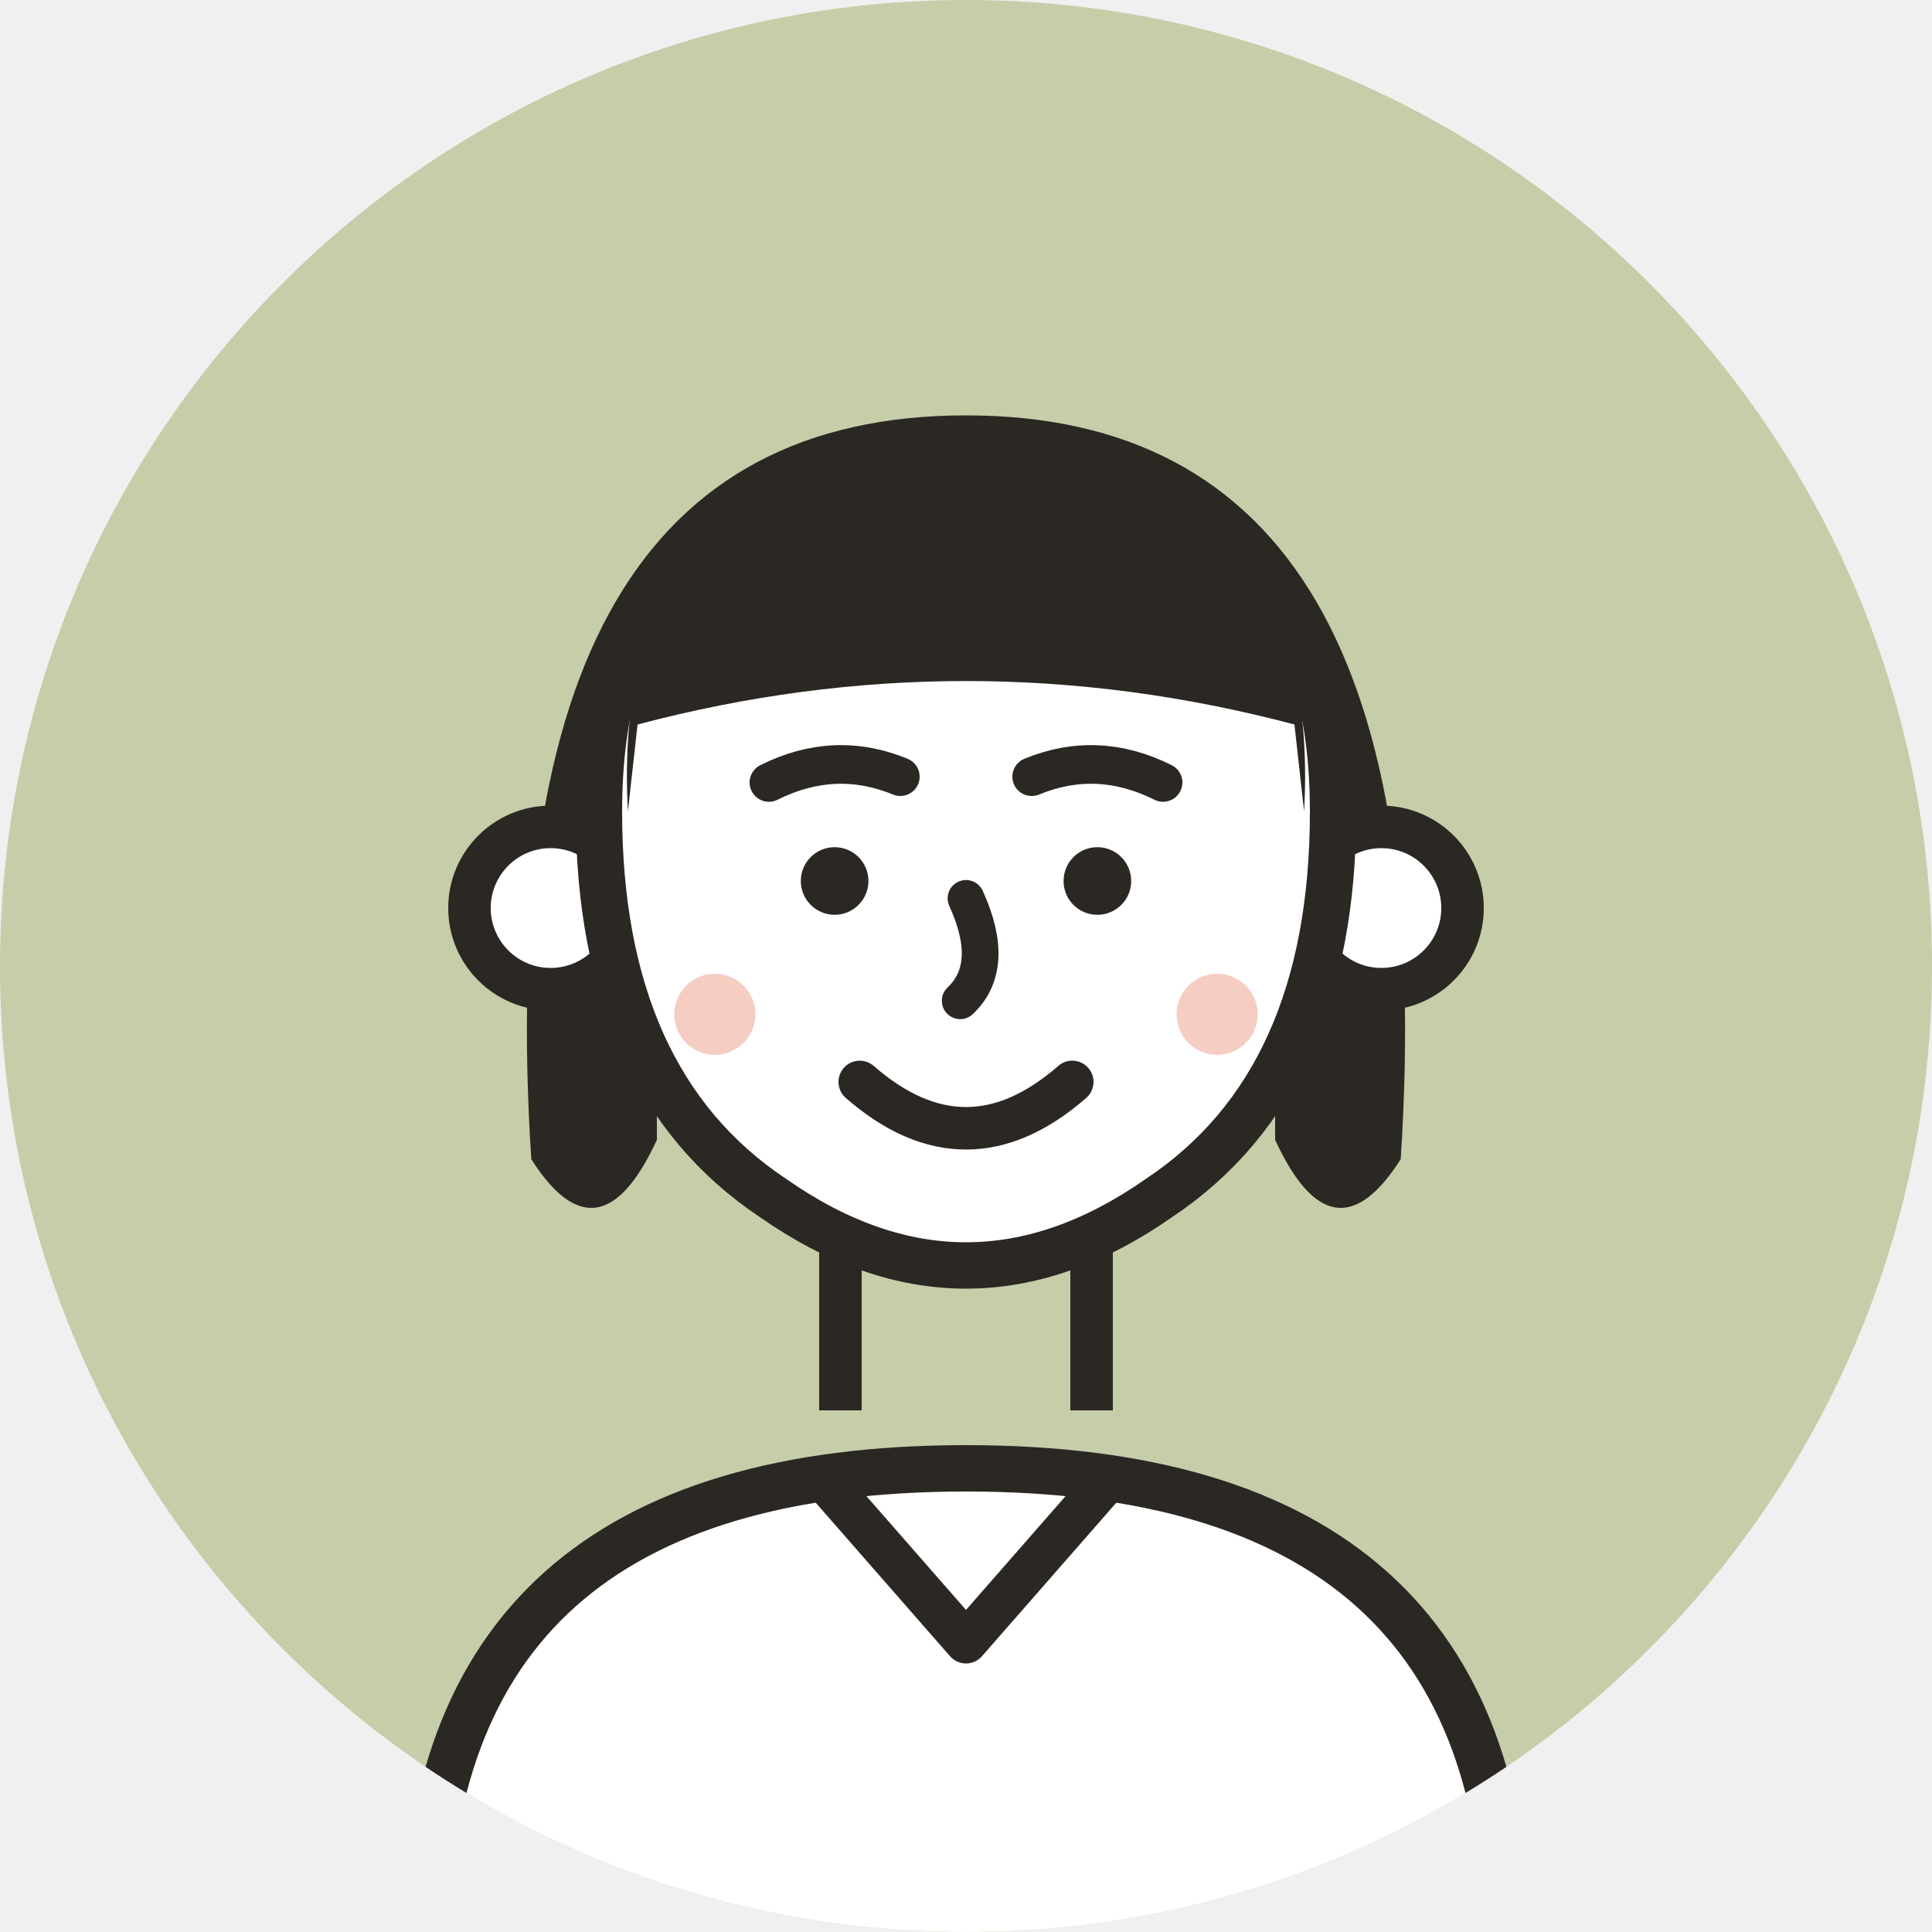
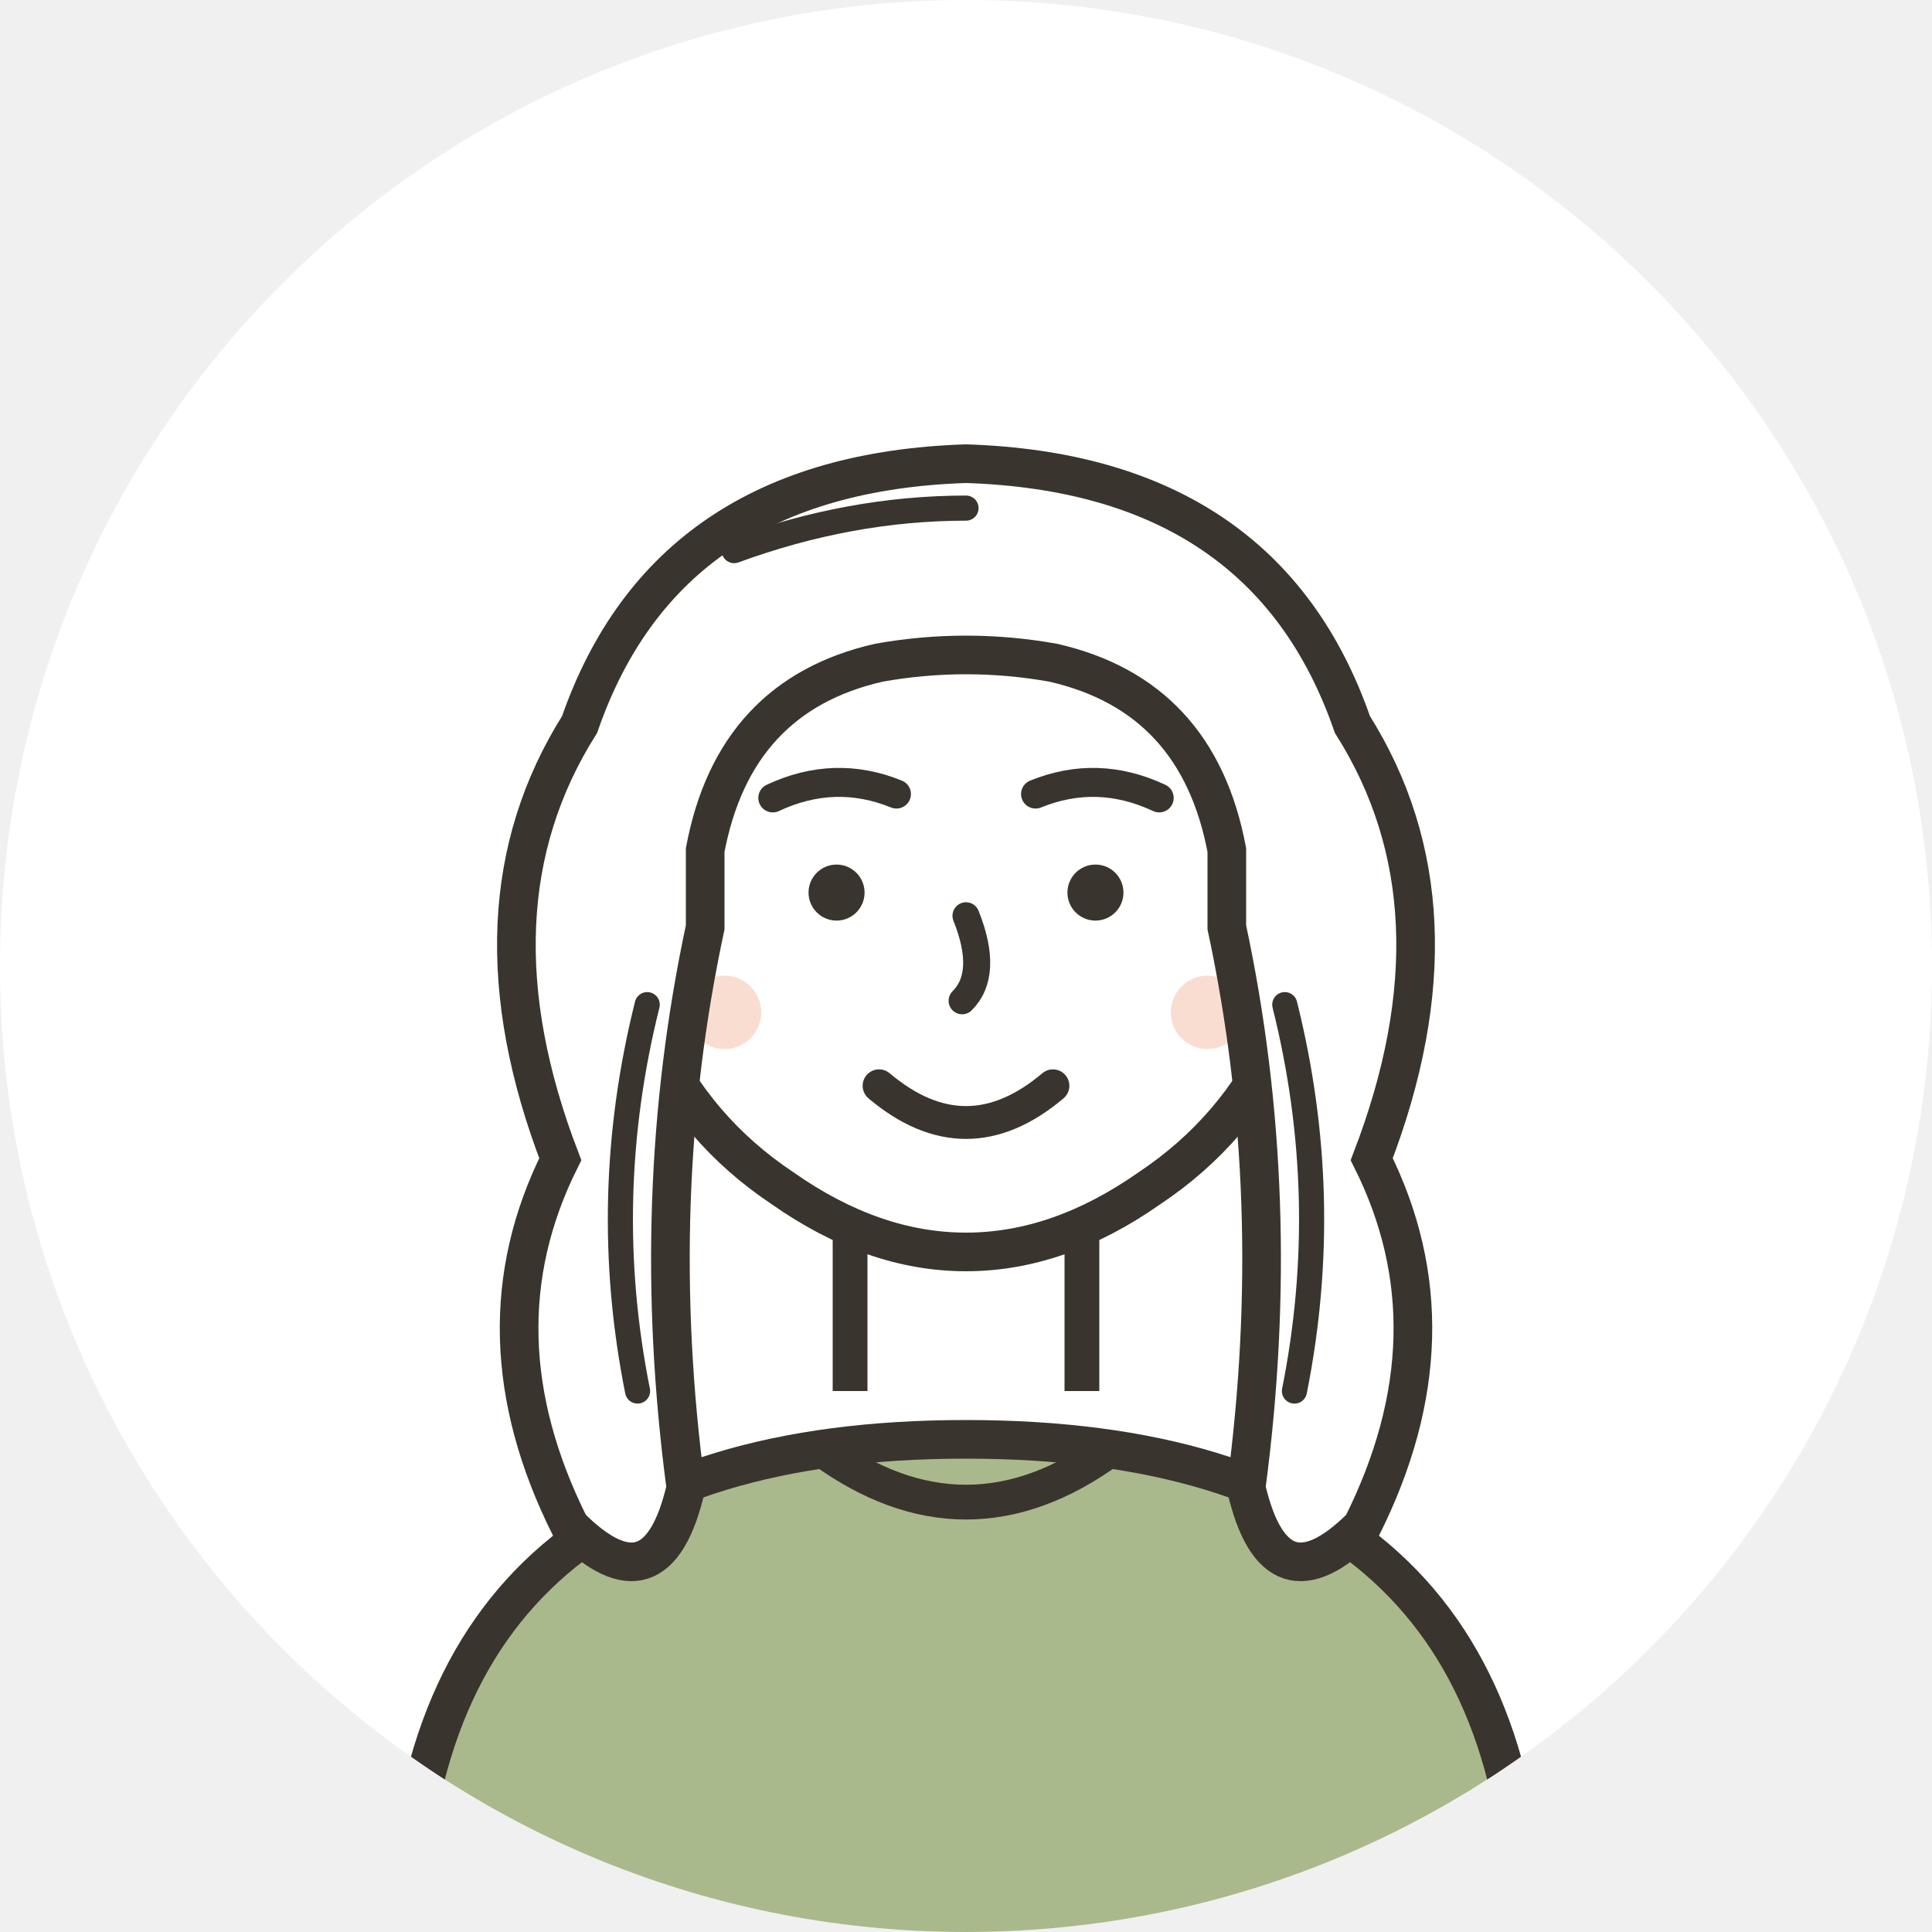
<svg xmlns="http://www.w3.org/2000/svg" viewBox="0 0 100 100">
-   <circle cx="50" cy="50" r="50" fill="#C6CDA9" />
+   <circle cx="50" cy="50" r="50" fill="#FFFFFF" />
  <defs>
    <clipPath id="c">
      <circle cx="50" cy="50" r="50" />
    </clipPath>
  </defs>
  <g clip-path="url(#c)">
-     <path d="M27.5 60 Q25 21.5 50 21.5 Q75 21.5 72.5 60 Q69 65.5 66 59 L66 40 Q50 35.5 34 40 L34 59 Q31 65.5 27.5 60 Z" fill="#2B2723" />
-     <circle cx="28.5" cy="47" r="4.2" fill="#FFFFFF" stroke="#2B2723" stroke-width="2.2" />
-     <circle cx="71.5" cy="47" r="4.2" fill="#FFFFFF" stroke="#2B2723" stroke-width="2.2" />
-     <path d="M43.5 62 L43.5 73" stroke="#2B2723" stroke-width="2.2" />
-     <path d="M56.5 62 L56.5 73" stroke="#2B2723" stroke-width="2.2" />
-     <path d="M22 101 Q22 76 50 76 Q78 76 78 101" fill="#FFFFFF" stroke="#2B2723" stroke-width="2.4" />
-     <path d="M43 77 L50 85 L57 77" fill="none" stroke="#2B2723" stroke-width="2.2" stroke-linejoin="round" />
-     <path d="M31 42 Q31 24 50 24 Q69 24 69 42 Q69 56 60 62 Q55 65.5 50 65.5 Q45 65.5 40 62 Q31 56 31 42 Z" fill="#FFFFFF" stroke="#2B2723" stroke-width="2.4" />
-     <path d="M39.8 40.5 Q43.2 38.8 46.6 40.2" stroke="#2B2723" stroke-width="2" fill="none" stroke-linecap="round" />
-     <path d="M53.4 40.2 Q56.8 38.8 60.2 40.5" stroke="#2B2723" stroke-width="2" fill="none" stroke-linecap="round" />
-     <circle cx="43.2" cy="45.6" r="1.75" fill="#2B2723" />
-     <circle cx="56.8" cy="45.6" r="1.75" fill="#2B2723" />
-     <path d="M50 46.5 Q51.6 50 49.7 51.8" stroke="#2B2723" stroke-width="1.9" fill="none" stroke-linecap="round" />
-     <path d="M44.5 56 Q50 60.8 55.5 56" stroke="#2B2723" stroke-width="2.2" fill="none" stroke-linecap="round" />
-     <circle cx="37" cy="52.5" r="2.1" fill="#E8907A" opacity="0.45" />
-     <circle cx="63" cy="52.5" r="2.1" fill="#E8907A" opacity="0.45" />
-     <path d="M32.5 42 Q31.5 23.5 50 23.5 Q68.5 23.5 67.5 42 L67 37.5 Q50 33 33 37.5 L32.5 42 Z" fill="#2B2723" />
+     <path d="M21 101 Q21 74.5 50 74.5 Q79 74.5 79 101" fill="#A9B98C" stroke="#3A342E" stroke-width="2" />
+     <path d="M42.5 75 Q50 80.5 57.5 75" fill="none" stroke="#3A342E" stroke-width="1.8" stroke-linecap="round" />
+     <path d="M44 62 L44 72" stroke="#3A342E" stroke-width="1.8" />
+     <path d="M56 62 L56 72" stroke="#3A342E" stroke-width="1.8" />
+     <path d="M31.5 42 Q31.5 24.5 50 24.5 Q68.5 24.5 68.5 42 Q68.5 55.5 59.5 61.5 Q54.8 64.8 50 64.8 Q45.2 64.8 40.5 61.5 Q31.5 55.5 31.5 42 Z" fill="#FFFFFF" stroke="#3A342E" stroke-width="2" />
+     <path d="M40 41.3 Q43.2 39.8 46.4 41.1" stroke="#3A342E" stroke-width="1.5" fill="none" stroke-linecap="round" />
+     <path d="M53.6 41.1 Q56.8 39.8 60 41.3" stroke="#3A342E" stroke-width="1.5" fill="none" stroke-linecap="round" />
+     <circle cx="43.3" cy="46.2" r="1.45" fill="#3A342E" />
+     <circle cx="56.7" cy="46.2" r="1.45" fill="#3A342E" />
+     <path d="M50 47.4 Q51.2 50.4 49.8 51.8" stroke="#3A342E" stroke-width="1.4" fill="none" stroke-linecap="round" />
+     <path d="M45.5 56.2 Q50 60 54.5 56.2" stroke="#3A342E" stroke-width="1.7" fill="none" stroke-linecap="round" />
+     <circle cx="37.5" cy="52.4" r="1.9" fill="#F3A98C" opacity="0.4" />
+     <circle cx="62.5" cy="52.4" r="1.9" fill="#F3A98C" opacity="0.4" />
+     <path d="M29.5 79 Q24.5 69 29 60 Q24 47 30 37.5 Q34.5 24.5 50 24 Q65.5 24.5 70 37.5 Q76 47 71 60 Q75.5 69 70.5 79 Q66 83.5 64.5 77 Q66.5 62 63.5 48 L63.5 44 Q62 36 54.5 34.3 Q50 33.5 45.5 34.3 Q38 36 36.5 44 L36.5 48 Q33.5 62 35.5 77 Q34 83.5 29.5 79 Z" fill="#FFFFFF" stroke="#3A342E" stroke-width="2" />
+     <path d="M38 28.5 Q44 26.3 50 26.3" stroke="#3A342E" stroke-width="1.3" fill="none" stroke-linecap="round" />
+     <path d="M33.5 52 Q31 62 33 72" stroke="#3A342E" stroke-width="1.3" fill="none" stroke-linecap="round" />
+     <path d="M66.5 52 Q69 62 67 72" stroke="#3A342E" stroke-width="1.3" fill="none" stroke-linecap="round" />
  </g>
</svg>
